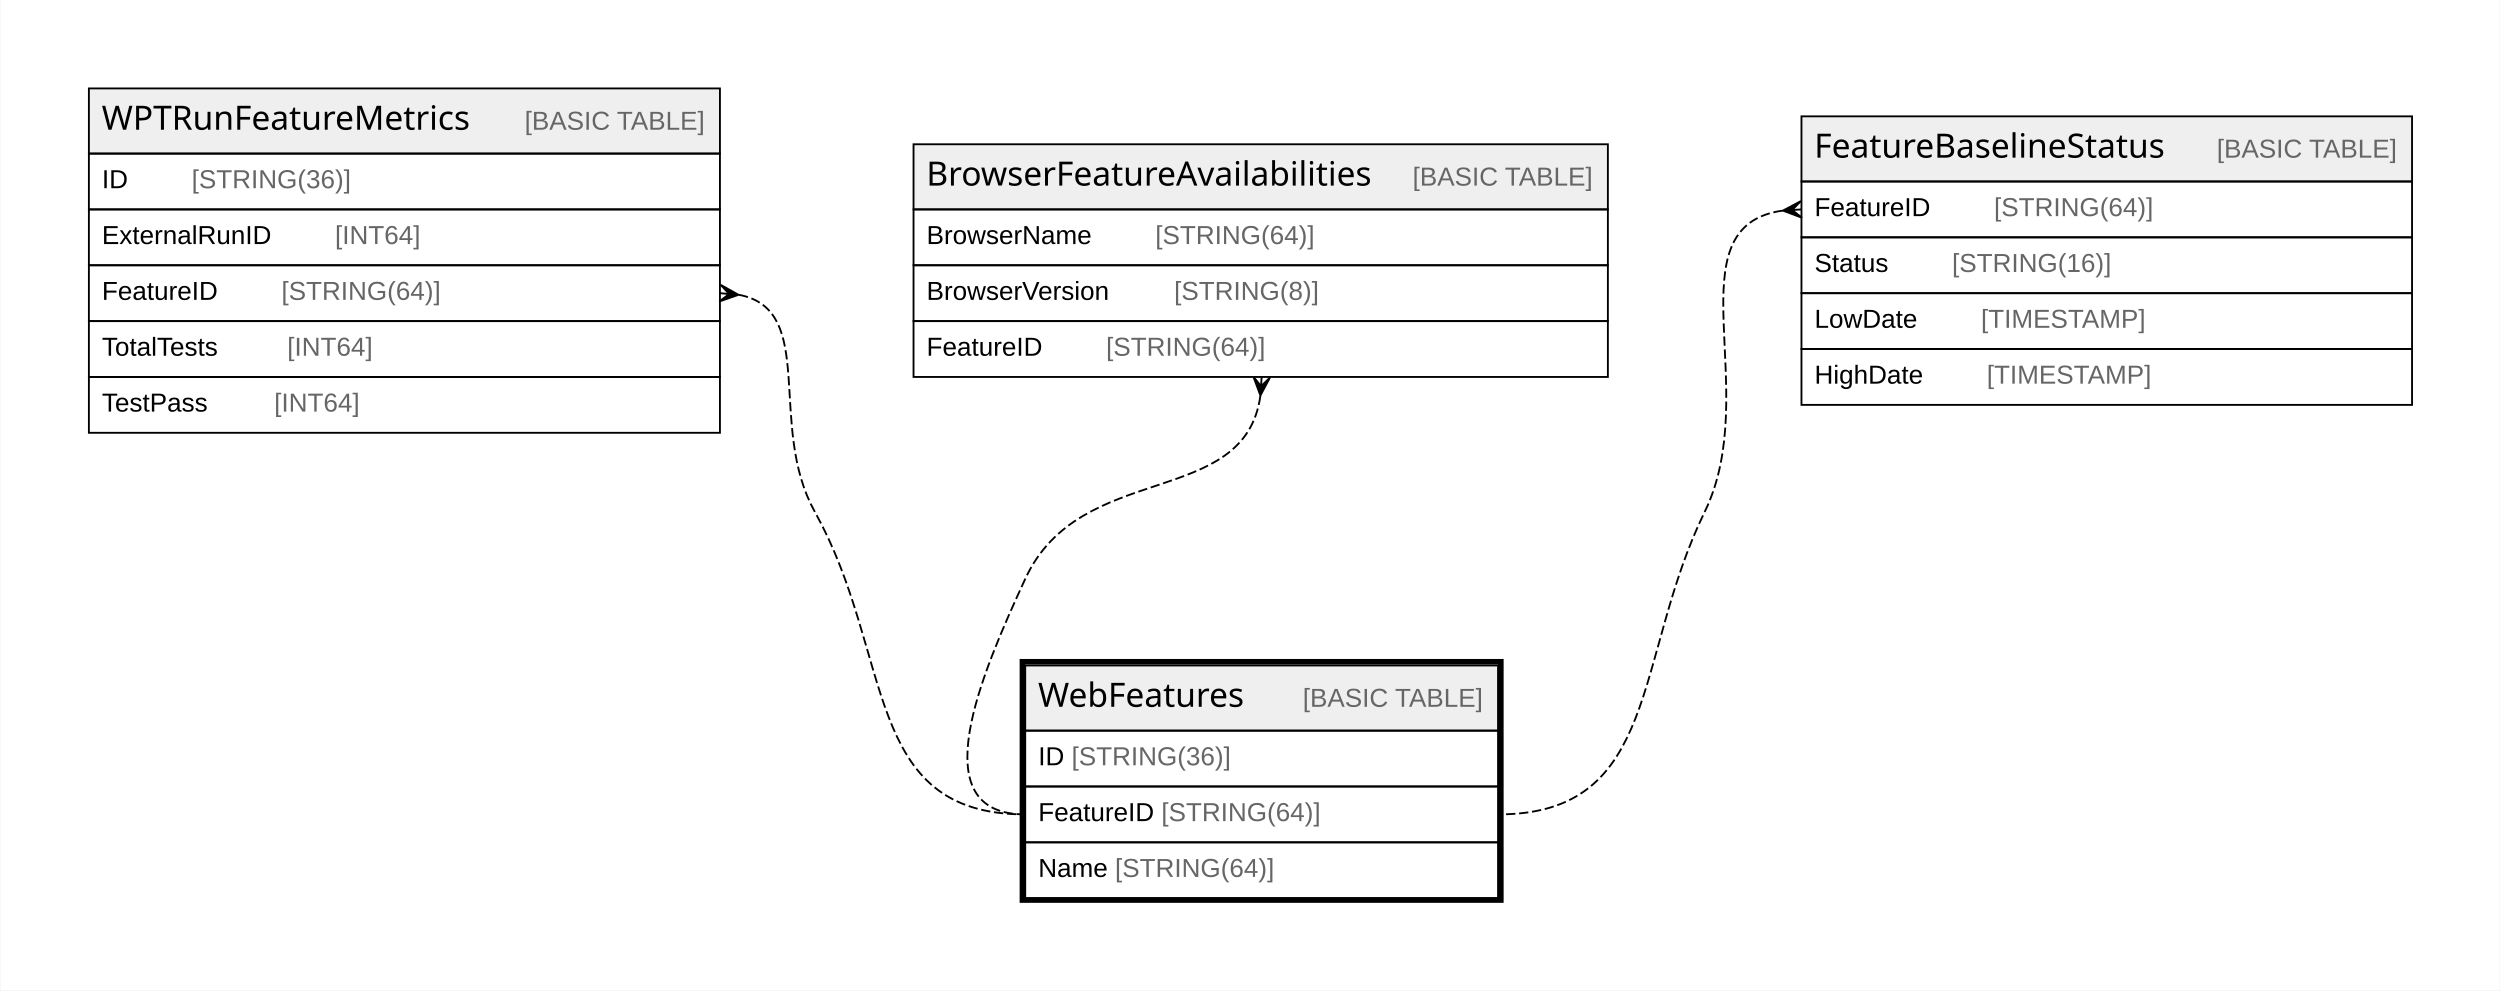
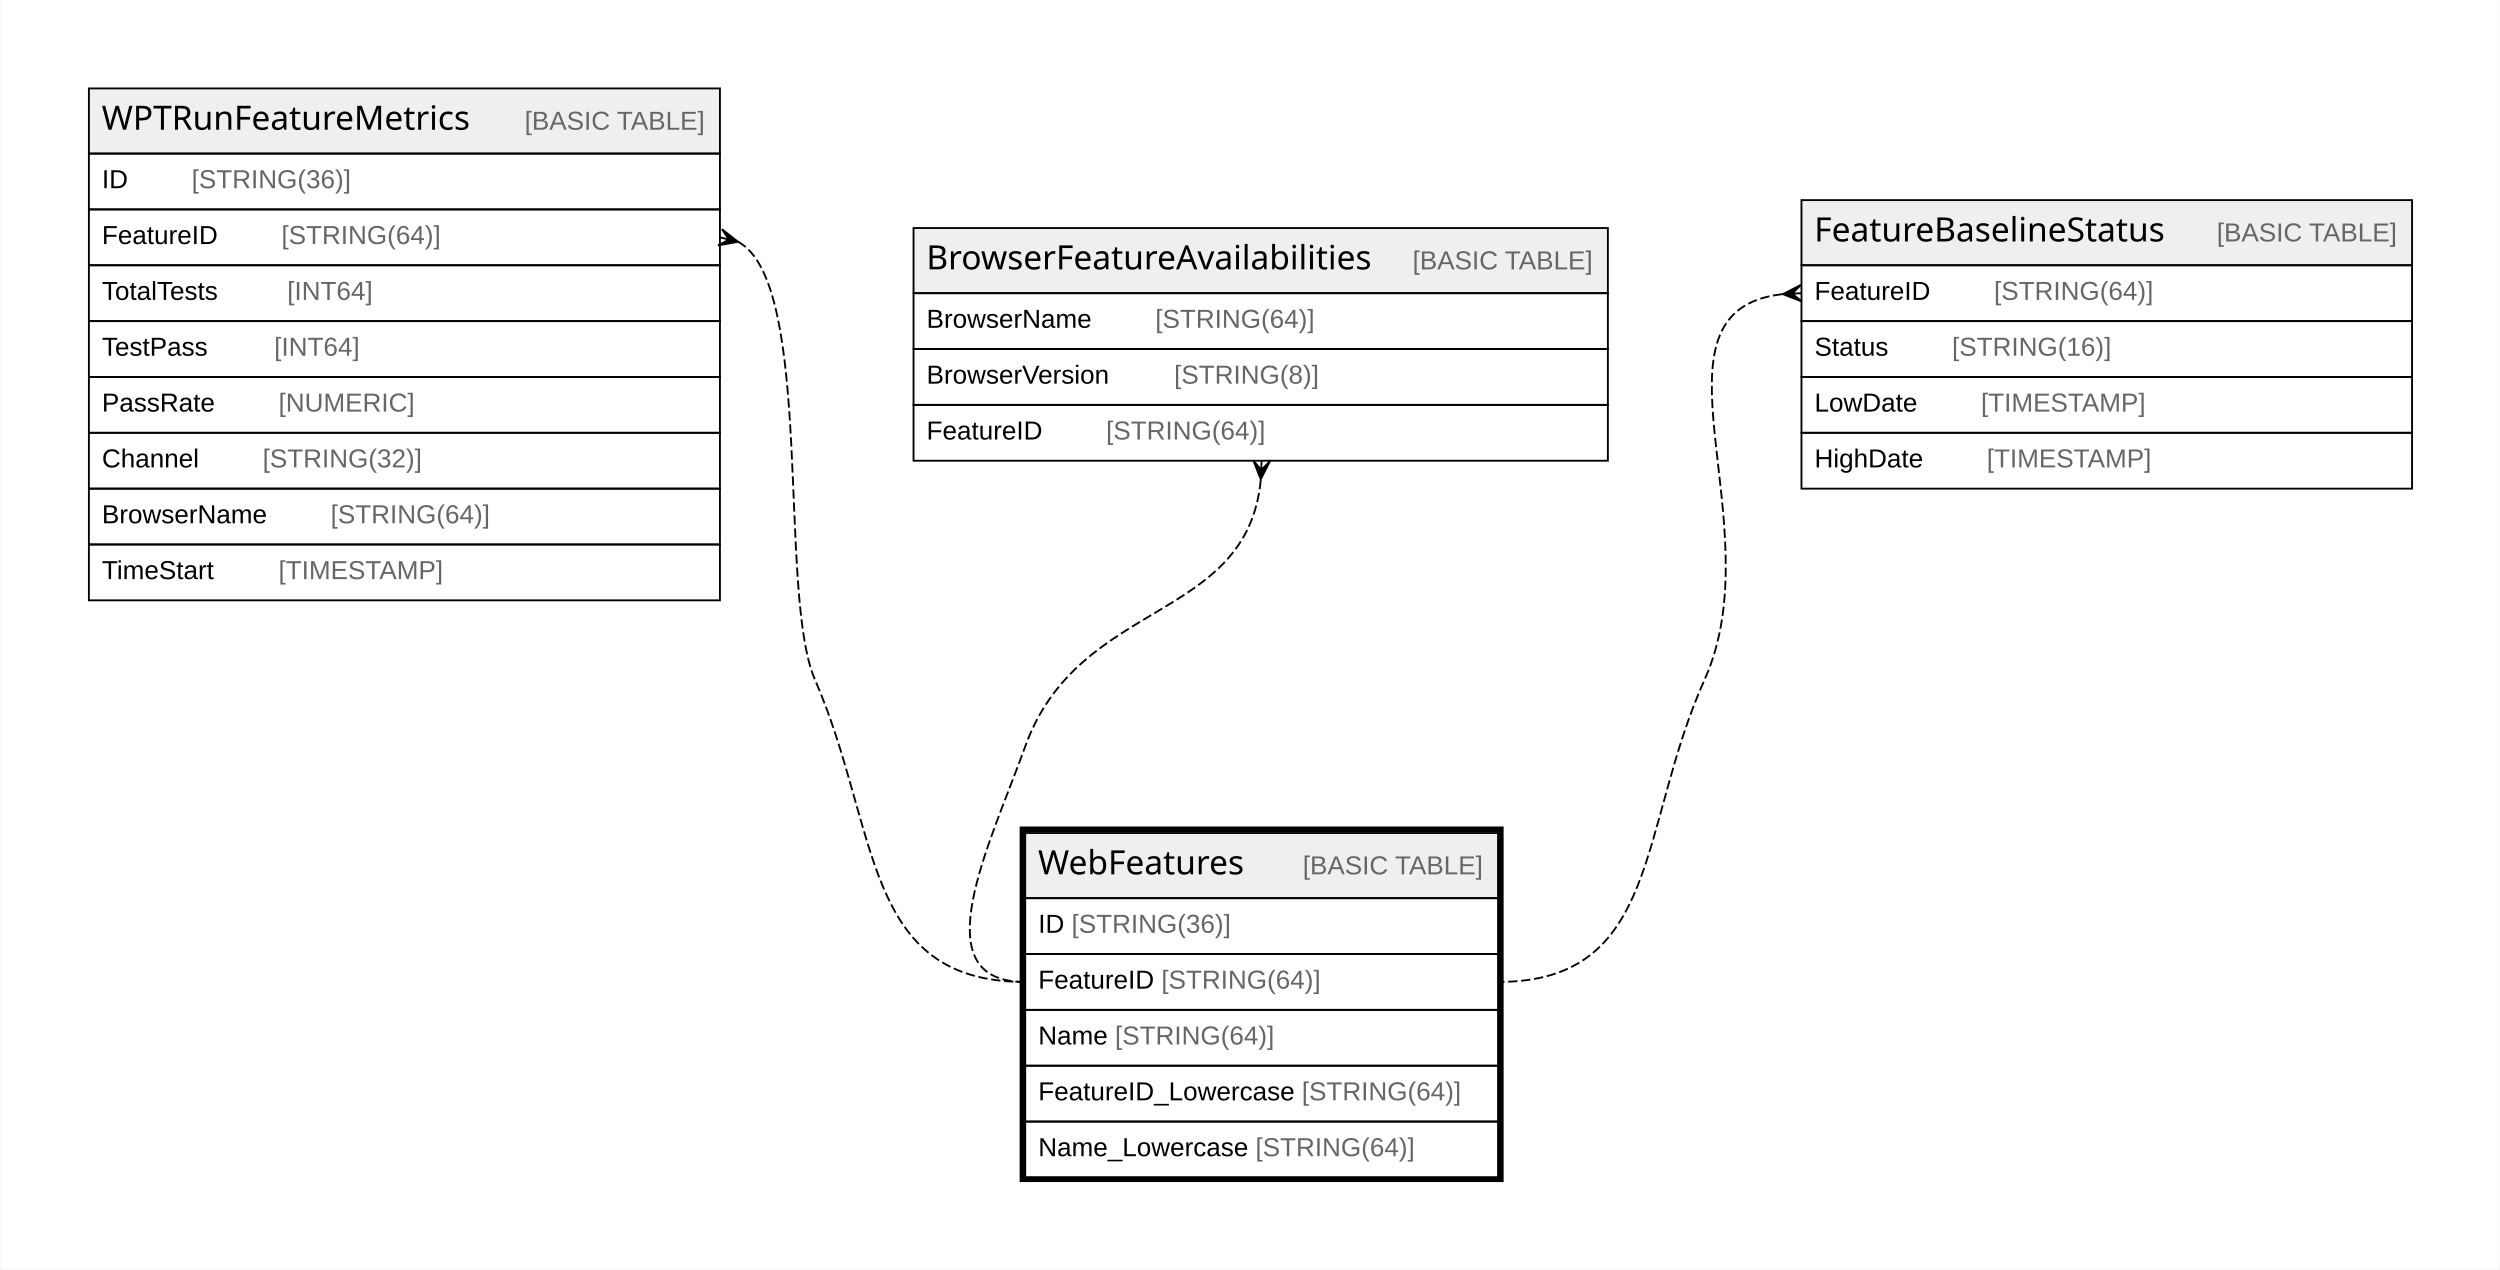
- <svg xmlns="http://www.w3.org/2000/svg" width="1343pt" height="532pt" viewBox="0.00 0.00 1342.50 532.00">
-   <g id="graph0" class="graph" transform="scale(1 1) rotate(0) translate(4 528)">
-     <polygon fill="#ffffff" stroke="transparent" points="-4,4 -4,-528 1338.5,-528 1338.5,4 -4,4" />
+ <svg xmlns="http://www.w3.org/2000/svg" width="1343pt" height="682pt" viewBox="0.00 0.00 1342.50 682.00">
+   <g id="graph0" class="graph" transform="scale(1 1) rotate(0) translate(4 678)">
+     <polygon fill="#ffffff" stroke="transparent" points="-4,4 -4,-678 1338.5,-678 1338.5,4 -4,4" />
    <g id="node1" class="node">
-       <polygon fill="#efefef" stroke="transparent" points="546.5,-135.5 546.5,-170.5 800.5,-170.5 800.5,-135.5 546.5,-135.5" />
-       <polygon fill="none" stroke="#000000" points="546.5,-135.5 546.5,-170.5 800.5,-170.5 800.5,-135.5 546.5,-135.5" />
-       <text text-anchor="start" x="553.377" y="-148.3" font-family="Arial Bold" font-size="18.00" fill="#000000">WebFeatures</text>
-       <text text-anchor="start" x="661.395" y="-148.3" font-family="Arial" font-size="14.00" fill="#000000">    </text>
-       <text text-anchor="start" x="695.6" y="-148.3" font-family="Arial" font-size="14.00" fill="#666666">[BASIC TABLE]</text>
+       <polygon fill="#efefef" stroke="transparent" points="546.5,-195.5 546.5,-230.5 800.5,-230.5 800.5,-195.5 546.5,-195.5" />
+       <polygon fill="none" stroke="#000000" points="546.5,-195.5 546.5,-230.5 800.5,-230.5 800.5,-195.5 546.5,-195.5" />
+       <text text-anchor="start" x="553.377" y="-208.3" font-family="Arial Bold" font-size="18.00" fill="#000000">WebFeatures</text>
+       <text text-anchor="start" x="661.395" y="-208.3" font-family="Arial" font-size="14.00" fill="#000000">    </text>
+       <text text-anchor="start" x="695.6" y="-208.3" font-family="Arial" font-size="14.00" fill="#666666">[BASIC TABLE]</text>
+       <polygon fill="none" stroke="#000000" points="546.5,-165.5 546.5,-195.5 800.5,-195.5 800.5,-165.5 546.5,-165.5" />
+       <text text-anchor="start" x="553.5" y="-176.9" font-family="Arial" font-size="14.00" fill="#000000">ID </text>
+       <text text-anchor="start" x="571.388" y="-176.9" font-family="Arial" font-size="14.00" fill="#666666">[STRING(36)]</text>
+       <polygon fill="none" stroke="#000000" points="546.5,-135.5 546.5,-165.5 800.5,-165.5 800.5,-135.5 546.5,-135.5" />
+       <text text-anchor="start" x="553.5" y="-146.9" font-family="Arial" font-size="14.00" fill="#000000">FeatureID </text>
+       <text text-anchor="start" x="619.622" y="-146.9" font-family="Arial" font-size="14.00" fill="#666666">[STRING(64)]</text>
      <polygon fill="none" stroke="#000000" points="546.5,-105.5 546.5,-135.5 800.5,-135.5 800.5,-105.5 546.5,-105.5" />
-       <text text-anchor="start" x="553.5" y="-116.9" font-family="Arial" font-size="14.00" fill="#000000">ID </text>
-       <text text-anchor="start" x="571.388" y="-116.9" font-family="Arial" font-size="14.00" fill="#666666">[STRING(36)]</text>
+       <text text-anchor="start" x="553.5" y="-116.9" font-family="Arial" font-size="14.00" fill="#000000">Name </text>
+       <text text-anchor="start" x="594.723" y="-116.9" font-family="Arial" font-size="14.00" fill="#666666">[STRING(64)]</text>
      <polygon fill="none" stroke="#000000" points="546.5,-75.5 546.5,-105.5 800.5,-105.5 800.5,-75.5 546.5,-75.5" />
-       <text text-anchor="start" x="553.5" y="-86.9" font-family="Arial" font-size="14.00" fill="#000000">FeatureID </text>
-       <text text-anchor="start" x="619.622" y="-86.9" font-family="Arial" font-size="14.00" fill="#666666">[STRING(64)]</text>
+       <text text-anchor="start" x="553.5" y="-86.9" font-family="Arial" font-size="14.00" fill="#000000">FeatureID_Lowercase </text>
+       <text text-anchor="start" x="695.085" y="-86.9" font-family="Arial" font-size="14.00" fill="#666666">[STRING(64)]</text>
      <polygon fill="none" stroke="#000000" points="546.5,-45.5 546.5,-75.5 800.5,-75.5 800.5,-45.5 546.5,-45.5" />
-       <text text-anchor="start" x="553.5" y="-56.9" font-family="Arial" font-size="14.00" fill="#000000">Name </text>
-       <text text-anchor="start" x="594.723" y="-56.9" font-family="Arial" font-size="14.00" fill="#666666">[STRING(64)]</text>
-       <polygon fill="none" stroke="#000000" stroke-width="3" points="545,-44.5 545,-172.5 802,-172.5 802,-44.5 545,-44.5" />
+       <text text-anchor="start" x="553.5" y="-56.9" font-family="Arial" font-size="14.00" fill="#000000">Name_Lowercase </text>
+       <text text-anchor="start" x="670.186" y="-56.9" font-family="Arial" font-size="14.00" fill="#666666">[STRING(64)]</text>
+       <polygon fill="none" stroke="#000000" stroke-width="3" points="545,-44.5 545,-232.5 802,-232.5 802,-44.5 545,-44.5" />
    </g>
    <g id="node2" class="node">
-       <polygon fill="#efefef" stroke="transparent" points="43.5,-445.5 43.5,-480.5 382.5,-480.5 382.5,-445.5 43.5,-445.5" />
-       <polygon fill="none" stroke="#000000" points="43.5,-445.5 43.5,-480.5 382.5,-480.5 382.5,-445.5 43.5,-445.5" />
-       <text text-anchor="start" x="50.386" y="-458.3" font-family="Arial Bold" font-size="18.00" fill="#000000">WPTRunFeatureMetrics</text>
-       <text text-anchor="start" x="243.386" y="-458.3" font-family="Arial" font-size="14.00" fill="#000000">    </text>
-       <text text-anchor="start" x="277.59" y="-458.3" font-family="Arial" font-size="14.00" fill="#666666">[BASIC TABLE]</text>
+       <polygon fill="#efefef" stroke="transparent" points="43.5,-595.5 43.5,-630.5 382.5,-630.5 382.5,-595.5 43.5,-595.5" />
+       <polygon fill="none" stroke="#000000" points="43.5,-595.5 43.5,-630.5 382.5,-630.5 382.5,-595.5 43.5,-595.5" />
+       <text text-anchor="start" x="50.386" y="-608.3" font-family="Arial Bold" font-size="18.00" fill="#000000">WPTRunFeatureMetrics</text>
+       <text text-anchor="start" x="243.386" y="-608.3" font-family="Arial" font-size="14.00" fill="#000000">    </text>
+       <text text-anchor="start" x="277.59" y="-608.3" font-family="Arial" font-size="14.00" fill="#666666">[BASIC TABLE]</text>
+       <polygon fill="none" stroke="#000000" points="43.5,-565.5 43.5,-595.5 382.5,-595.5 382.5,-565.5 43.5,-565.5" />
+       <text text-anchor="start" x="50.5" y="-576.9" font-family="Arial" font-size="14.00" fill="#000000">ID    </text>
+       <text text-anchor="start" x="98.702" y="-576.9" font-family="Arial" font-size="14.00" fill="#666666">[STRING(36)]</text>
+       <polygon fill="none" stroke="#000000" points="43.5,-535.5 43.5,-565.5 382.5,-565.5 382.5,-535.5 43.5,-535.5" />
+       <text text-anchor="start" x="50.5" y="-546.9" font-family="Arial" font-size="14.00" fill="#000000">FeatureID    </text>
+       <text text-anchor="start" x="146.936" y="-546.9" font-family="Arial" font-size="14.00" fill="#666666">[STRING(64)]</text>
+       <polygon fill="none" stroke="#000000" points="43.5,-505.5 43.5,-535.5 382.5,-535.5 382.5,-505.5 43.5,-505.5" />
+       <text text-anchor="start" x="50.5" y="-516.9" font-family="Arial" font-size="14.00" fill="#000000">TotalTests    </text>
+       <text text-anchor="start" x="150.046" y="-516.9" font-family="Arial" font-size="14.00" fill="#666666">[INT64]</text>
+       <polygon fill="none" stroke="#000000" points="43.5,-475.5 43.5,-505.5 382.5,-505.5 382.5,-475.5 43.5,-475.5" />
+       <text text-anchor="start" x="50.5" y="-486.9" font-family="Arial" font-size="14.00" fill="#000000">TestPass    </text>
+       <text text-anchor="start" x="143.05" y="-486.9" font-family="Arial" font-size="14.00" fill="#666666">[INT64]</text>
+       <polygon fill="none" stroke="#000000" points="43.5,-445.5 43.5,-475.5 382.5,-475.5 382.5,-445.5 43.5,-445.5" />
+       <text text-anchor="start" x="50.5" y="-456.9" font-family="Arial" font-size="14.00" fill="#000000">PassRate    </text>
+       <text text-anchor="start" x="145.386" y="-456.9" font-family="Arial" font-size="14.00" fill="#666666">[NUMERIC]</text>
      <polygon fill="none" stroke="#000000" points="43.5,-415.5 43.5,-445.5 382.5,-445.5 382.5,-415.5 43.5,-415.5" />
-       <text text-anchor="start" x="50.5" y="-426.9" font-family="Arial" font-size="14.00" fill="#000000">ID    </text>
-       <text text-anchor="start" x="98.702" y="-426.9" font-family="Arial" font-size="14.00" fill="#666666">[STRING(36)]</text>
+       <text text-anchor="start" x="50.5" y="-426.9" font-family="Arial" font-size="14.00" fill="#000000">Channel    </text>
+       <text text-anchor="start" x="136.831" y="-426.9" font-family="Arial" font-size="14.00" fill="#666666">[STRING(32)]</text>
      <polygon fill="none" stroke="#000000" points="43.5,-385.5 43.5,-415.5 382.5,-415.5 382.5,-385.5 43.5,-385.5" />
-       <text text-anchor="start" x="50.5" y="-396.9" font-family="Arial" font-size="14.00" fill="#000000">ExternalRunID    </text>
-       <text text-anchor="start" x="175.716" y="-396.9" font-family="Arial" font-size="14.00" fill="#666666">[INT64]</text>
+       <text text-anchor="start" x="50.5" y="-396.9" font-family="Arial" font-size="14.00" fill="#000000">BrowserName    </text>
+       <text text-anchor="start" x="173.367" y="-396.9" font-family="Arial" font-size="14.00" fill="#666666">[STRING(64)]</text>
      <polygon fill="none" stroke="#000000" points="43.5,-355.5 43.5,-385.5 382.5,-385.5 382.5,-355.5 43.5,-355.5" />
-       <text text-anchor="start" x="50.5" y="-366.9" font-family="Arial" font-size="14.00" fill="#000000">FeatureID    </text>
-       <text text-anchor="start" x="146.936" y="-366.9" font-family="Arial" font-size="14.00" fill="#666666">[STRING(64)]</text>
-       <polygon fill="none" stroke="#000000" points="43.5,-325.5 43.5,-355.5 382.5,-355.5 382.5,-325.5 43.5,-325.5" />
-       <text text-anchor="start" x="50.5" y="-336.9" font-family="Arial" font-size="14.00" fill="#000000">TotalTests    </text>
-       <text text-anchor="start" x="150.046" y="-336.9" font-family="Arial" font-size="14.00" fill="#666666">[INT64]</text>
-       <polygon fill="none" stroke="#000000" points="43.5,-295.5 43.5,-325.5 382.5,-325.5 382.5,-295.5 43.5,-295.5" />
-       <text text-anchor="start" x="50.5" y="-306.9" font-family="Arial" font-size="14.00" fill="#000000">TestPass    </text>
-       <text text-anchor="start" x="143.05" y="-306.9" font-family="Arial" font-size="14.00" fill="#666666">[INT64]</text>
+       <text text-anchor="start" x="50.5" y="-366.9" font-family="Arial" font-size="14.00" fill="#000000">TimeStart    </text>
+       <text text-anchor="start" x="145.368" y="-366.9" font-family="Arial" font-size="14.00" fill="#666666">[TIMESTAMP]</text>
    </g>
    <g id="edge1" class="edge">
-       <path fill="none" stroke="#000000" stroke-dasharray="5,2" d="M392.688,-369.628C435.231,-361.578 407.621,-299.423 433.5,-253 476.334,-176.165 458.532,-90.5 546.5,-90.5" />
-       <polygon fill="#000000" stroke="#000000" points="392.464,-369.648 382.116,-366.016 387.482,-370.074 382.5,-370.5 382.5,-370.5 382.5,-370.5 387.482,-370.074 382.884,-374.984 392.464,-369.648 392.464,-369.648" />
+       <path fill="none" stroke="#000000" stroke-dasharray="5,2" d="M392.252,-548.109C433.433,-526.144 413.431,-359.228 433.5,-313 468.53,-232.308 458.532,-150.5 546.5,-150.5" />
+       <polygon fill="#000000" stroke="#000000" points="392.212,-548.119 381.428,-546.13 387.356,-549.309 382.5,-550.5 382.5,-550.5 382.5,-550.5 387.356,-549.309 383.572,-554.87 392.212,-548.119 392.212,-548.119" />
    </g>
    <g id="node3" class="node">
-       <polygon fill="#efefef" stroke="transparent" points="486.5,-415.5 486.5,-450.5 859.5,-450.5 859.5,-415.5 486.5,-415.5" />
-       <polygon fill="none" stroke="#000000" points="486.5,-415.5 486.5,-450.5 859.5,-450.5 859.5,-415.5 486.5,-415.5" />
-       <text text-anchor="start" x="493.382" y="-428.3" font-family="Arial Bold" font-size="18.00" fill="#000000">BrowserFeatureAvailabilities</text>
-       <text text-anchor="start" x="720.389" y="-428.3" font-family="Arial" font-size="14.00" fill="#000000">    </text>
-       <text text-anchor="start" x="754.594" y="-428.3" font-family="Arial" font-size="14.00" fill="#666666">[BASIC TABLE]</text>
-       <polygon fill="none" stroke="#000000" points="486.5,-385.5 486.5,-415.5 859.5,-415.5 859.5,-385.5 486.5,-385.5" />
-       <text text-anchor="start" x="493.5" y="-396.9" font-family="Arial" font-size="14.00" fill="#000000">BrowserName    </text>
-       <text text-anchor="start" x="616.367" y="-396.9" font-family="Arial" font-size="14.00" fill="#666666">[STRING(64)]</text>
-       <polygon fill="none" stroke="#000000" points="486.5,-355.5 486.5,-385.5 859.5,-385.5 859.5,-355.5 486.5,-355.5" />
-       <text text-anchor="start" x="493.5" y="-366.9" font-family="Arial" font-size="14.00" fill="#000000">BrowserVersion    </text>
-       <text text-anchor="start" x="626.486" y="-366.9" font-family="Arial" font-size="14.00" fill="#666666">[STRING(8)]</text>
-       <polygon fill="none" stroke="#000000" points="486.5,-325.5 486.5,-355.5 859.5,-355.5 859.5,-325.5 486.5,-325.5" />
-       <text text-anchor="start" x="493.5" y="-336.9" font-family="Arial" font-size="14.00" fill="#000000">FeatureID    </text>
-       <text text-anchor="start" x="589.936" y="-336.9" font-family="Arial" font-size="14.00" fill="#666666">[STRING(64)]</text>
+       <polygon fill="#efefef" stroke="transparent" points="486.5,-520.5 486.5,-555.5 859.5,-555.5 859.5,-520.5 486.5,-520.5" />
+       <polygon fill="none" stroke="#000000" points="486.5,-520.5 486.5,-555.5 859.5,-555.5 859.5,-520.5 486.5,-520.5" />
+       <text text-anchor="start" x="493.382" y="-533.3" font-family="Arial Bold" font-size="18.00" fill="#000000">BrowserFeatureAvailabilities</text>
+       <text text-anchor="start" x="720.389" y="-533.3" font-family="Arial" font-size="14.00" fill="#000000">    </text>
+       <text text-anchor="start" x="754.594" y="-533.3" font-family="Arial" font-size="14.00" fill="#666666">[BASIC TABLE]</text>
+       <polygon fill="none" stroke="#000000" points="486.5,-490.5 486.5,-520.5 859.5,-520.5 859.5,-490.5 486.5,-490.5" />
+       <text text-anchor="start" x="493.5" y="-501.9" font-family="Arial" font-size="14.00" fill="#000000">BrowserName    </text>
+       <text text-anchor="start" x="616.367" y="-501.9" font-family="Arial" font-size="14.00" fill="#666666">[STRING(64)]</text>
+       <polygon fill="none" stroke="#000000" points="486.5,-460.5 486.5,-490.5 859.5,-490.5 859.5,-460.5 486.5,-460.5" />
+       <text text-anchor="start" x="493.5" y="-471.9" font-family="Arial" font-size="14.00" fill="#000000">BrowserVersion    </text>
+       <text text-anchor="start" x="626.486" y="-471.9" font-family="Arial" font-size="14.00" fill="#666666">[STRING(8)]</text>
+       <polygon fill="none" stroke="#000000" points="486.5,-430.5 486.5,-460.5 859.5,-460.5 859.5,-430.5 486.5,-430.5" />
+       <text text-anchor="start" x="493.5" y="-441.9" font-family="Arial" font-size="14.00" fill="#000000">FeatureID    </text>
+       <text text-anchor="start" x="589.936" y="-441.9" font-family="Arial" font-size="14.00" fill="#666666">[STRING(64)]</text>
    </g>
    <g id="edge2" class="edge">
-       <path fill="none" stroke="#000000" stroke-dasharray="5,2" d="M672.833,-315.369C664.287,-254.26 576.058,-281.129 546.5,-217 522.966,-165.94 490.278,-90.5 546.5,-90.5" />
-       <polygon fill="#000000" stroke="#000000" points="672.843,-315.522 669.01,-325.796 673.171,-320.511 673.5,-325.5 673.5,-325.5 673.5,-325.5 673.171,-320.511 677.99,-325.204 672.843,-315.522 672.843,-315.522" />
+       <path fill="none" stroke="#000000" stroke-dasharray="5,2" d="M673.022,-420.13C665.655,-343.289 575.265,-356.893 546.5,-277 527.454,-224.102 490.278,-150.5 546.5,-150.5" />
+       <polygon fill="#000000" stroke="#000000" points="673.039,-420.511 669.005,-430.707 673.27,-425.505 673.5,-430.5 673.5,-430.5 673.5,-430.5 673.27,-425.505 677.995,-430.293 673.039,-420.511 673.039,-420.511" />
    </g>
    <g id="node4" class="node">
-       <polygon fill="#efefef" stroke="transparent" points="963.5,-430.5 963.5,-465.5 1291.5,-465.5 1291.5,-430.5 963.5,-430.5" />
-       <polygon fill="none" stroke="#000000" points="963.5,-430.5 963.5,-465.5 1291.5,-465.5 1291.5,-430.5 963.5,-430.5" />
-       <text text-anchor="start" x="970.359" y="-443.3" font-family="Arial Bold" font-size="18.00" fill="#000000">FeatureBaselineStatus</text>
-       <text text-anchor="start" x="1152.413" y="-443.3" font-family="Arial" font-size="14.00" fill="#000000">    </text>
-       <text text-anchor="start" x="1186.617" y="-443.3" font-family="Arial" font-size="14.00" fill="#666666">[BASIC TABLE]</text>
-       <polygon fill="none" stroke="#000000" points="963.5,-400.5 963.5,-430.5 1291.5,-430.5 1291.5,-400.5 963.5,-400.5" />
-       <text text-anchor="start" x="970.5" y="-411.9" font-family="Arial" font-size="14.00" fill="#000000">FeatureID    </text>
-       <text text-anchor="start" x="1066.936" y="-411.9" font-family="Arial" font-size="14.00" fill="#666666">[STRING(64)]</text>
-       <polygon fill="none" stroke="#000000" points="963.5,-370.5 963.5,-400.5 1291.5,-400.5 1291.5,-370.5 963.5,-370.5" />
-       <text text-anchor="start" x="970.5" y="-381.9" font-family="Arial" font-size="14.00" fill="#000000">Status    </text>
-       <text text-anchor="start" x="1044.388" y="-381.9" font-family="Arial" font-size="14.00" fill="#666666">[STRING(16)]</text>
-       <polygon fill="none" stroke="#000000" points="963.5,-340.5 963.5,-370.5 1291.5,-370.5 1291.5,-340.5 963.5,-340.5" />
-       <text text-anchor="start" x="970.5" y="-351.9" font-family="Arial" font-size="14.00" fill="#000000">LowDate    </text>
-       <text text-anchor="start" x="1059.939" y="-351.9" font-family="Arial" font-size="14.00" fill="#666666">[TIMESTAMP]</text>
-       <polygon fill="none" stroke="#000000" points="963.5,-310.5 963.5,-340.5 1291.5,-340.5 1291.5,-310.5 963.5,-310.5" />
-       <text text-anchor="start" x="970.5" y="-321.9" font-family="Arial" font-size="14.00" fill="#000000">HighDate    </text>
-       <text text-anchor="start" x="1063.046" y="-321.9" font-family="Arial" font-size="14.00" fill="#666666">[TIMESTAMP]</text>
+       <polygon fill="#efefef" stroke="transparent" points="963.5,-535.5 963.5,-570.5 1291.5,-570.5 1291.5,-535.5 963.5,-535.5" />
+       <polygon fill="none" stroke="#000000" points="963.5,-535.5 963.5,-570.5 1291.5,-570.5 1291.5,-535.5 963.5,-535.5" />
+       <text text-anchor="start" x="970.359" y="-548.3" font-family="Arial Bold" font-size="18.00" fill="#000000">FeatureBaselineStatus</text>
+       <text text-anchor="start" x="1152.413" y="-548.3" font-family="Arial" font-size="14.00" fill="#000000">    </text>
+       <text text-anchor="start" x="1186.617" y="-548.3" font-family="Arial" font-size="14.00" fill="#666666">[BASIC TABLE]</text>
+       <polygon fill="none" stroke="#000000" points="963.5,-505.5 963.5,-535.5 1291.5,-535.5 1291.5,-505.5 963.5,-505.5" />
+       <text text-anchor="start" x="970.5" y="-516.9" font-family="Arial" font-size="14.00" fill="#000000">FeatureID    </text>
+       <text text-anchor="start" x="1066.936" y="-516.9" font-family="Arial" font-size="14.00" fill="#666666">[STRING(64)]</text>
+       <polygon fill="none" stroke="#000000" points="963.5,-475.5 963.5,-505.5 1291.5,-505.5 1291.5,-475.5 963.5,-475.5" />
+       <text text-anchor="start" x="970.5" y="-486.9" font-family="Arial" font-size="14.00" fill="#000000">Status    </text>
+       <text text-anchor="start" x="1044.388" y="-486.9" font-family="Arial" font-size="14.00" fill="#666666">[STRING(16)]</text>
+       <polygon fill="none" stroke="#000000" points="963.5,-445.5 963.5,-475.5 1291.5,-475.5 1291.5,-445.5 963.5,-445.5" />
+       <text text-anchor="start" x="970.5" y="-456.9" font-family="Arial" font-size="14.00" fill="#000000">LowDate    </text>
+       <text text-anchor="start" x="1059.939" y="-456.9" font-family="Arial" font-size="14.00" fill="#666666">[TIMESTAMP]</text>
+       <polygon fill="none" stroke="#000000" points="963.5,-415.5 963.5,-445.5 1291.5,-445.5 1291.5,-415.5 963.5,-415.5" />
+       <text text-anchor="start" x="970.5" y="-426.9" font-family="Arial" font-size="14.00" fill="#000000">HighDate    </text>
+       <text text-anchor="start" x="1063.046" y="-426.9" font-family="Arial" font-size="14.00" fill="#666666">[TIMESTAMP]</text>
    </g>
    <g id="edge3" class="edge">
-       <path fill="none" stroke="#000000" stroke-dasharray="5,2" d="M953.317,-414.839C893.033,-406.347 943.164,-317.805 911.5,-253 873.103,-174.416 887.963,-90.5 800.5,-90.5" />
-       <polygon fill="#000000" stroke="#000000" points="953.521,-414.852 963.208,-419.991 958.51,-415.176 963.5,-415.5 963.5,-415.5 963.5,-415.5 958.51,-415.176 963.792,-411.009 953.521,-414.852 953.521,-414.852" />
+       <path fill="none" stroke="#000000" stroke-dasharray="5,2" d="M953.152,-519.956C874.652,-511.116 948.954,-396.33 911.5,-313 875.643,-233.225 887.963,-150.5 800.5,-150.5" />
+       <polygon fill="#000000" stroke="#000000" points="953.514,-519.975 963.264,-524.994 958.507,-520.238 963.5,-520.5 963.5,-520.5 963.5,-520.5 958.507,-520.238 963.736,-516.006 953.514,-519.975 953.514,-519.975" />
    </g>
  </g>
</svg>
